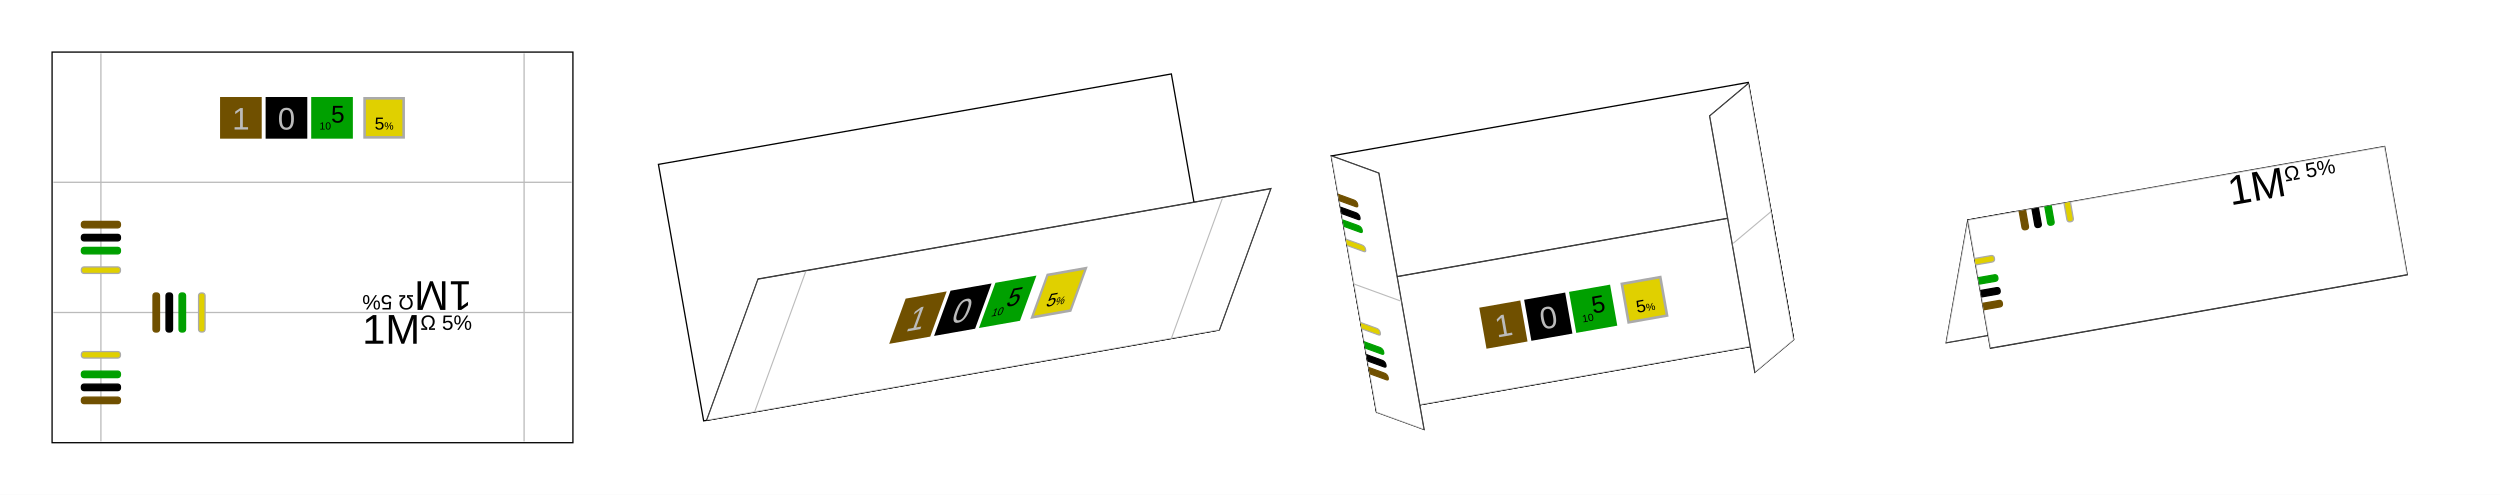
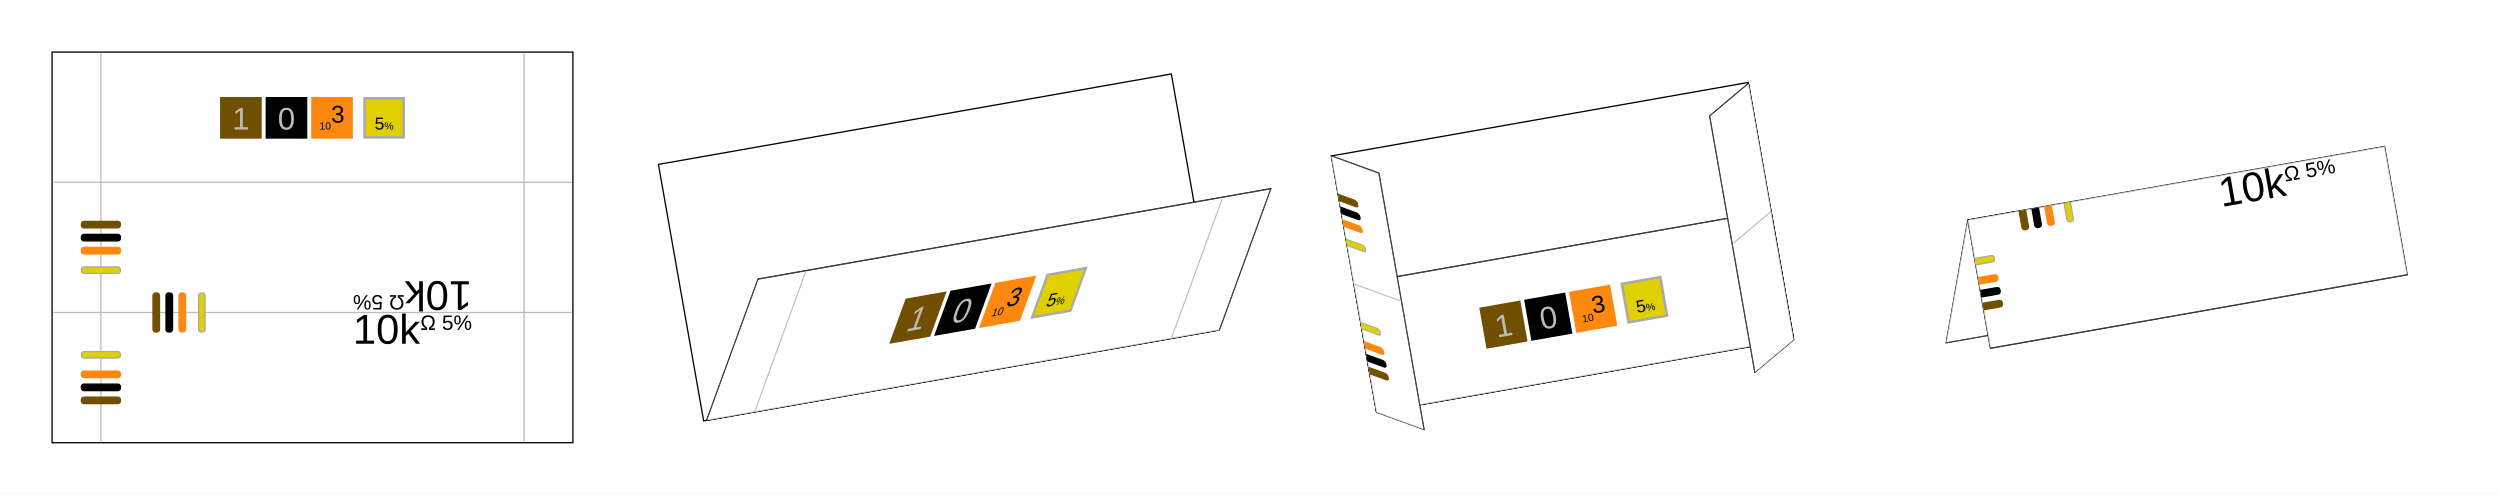
<svg xmlns="http://www.w3.org/2000/svg" xmlns:xlink="http://www.w3.org/1999/xlink" version="1.1" width="480" height="95">
  <defs>
    <style>
            text {
                font-family: Arial, sans-serif;
            }
            symbol {
                overflow: visible;
            }
            .background {
                fill: #FFF;
                stroke: none;
            }
            .cut {
                fill: none;
                stroke: #000;
                stroke-width: 1;
            }
            .fold {
                fill: none;
                stroke: #BBB;
                stroke-width: 1;
            }
            .bar {
                stroke: none;
                stroke-width: 1;
            }
            rect.Bk { fill: #000000; stroke: #000000; }
            rect.Bn { fill: #705000; stroke: #705000; }
            rect.Rd { fill: #E54444; stroke: #E54444; }
            rect.Og { fill: #FC8810; stroke: #FC8810; }
            rect.Yw { fill: #EEEE00; stroke: #EEEE00; }
            rect.Gn { fill: #00A000; stroke: #00A000; }
            rect.Bl { fill: #0000FF; stroke: #0000FF; }
            rect.Vt { fill: #C050DD; stroke: #C050DD; }
            rect.Gy { fill: #AAAAAA; stroke: #AAAAAA; }
            rect.Wt { fill: #FFFFFF; stroke: #AAAAAA; }
            rect.Gd { fill: #E0D000; stroke: #AAAAAA; }
            rect.Sr { fill: #DDDDDD; stroke: #AAAAAA; }
            symbol.box rect { stroke-width: 2; }
            symbol.box text { text-anchor: middle; }
            symbol.box.Bk text { fill: #BBBBBB; stroke: none; }
            symbol.box.Bn text { fill: #BBBBBB; stroke: none; }
            symbol.box.Bl text { fill: #BBBBBB; stroke: none; }
            symbol.box.multiplier tspan { baseline-shift: 4pt; }
            text.leaf1 { text-anchor: begin; }
            text.leaf2 { text-anchor: end; }
            .envelope text tspan { baseline-shift: 8pt; }
            rect.paper {
                fill: #FFF;
                stroke: #000;
                stroke-width: 0.25;
            }
        </style>
    <symbol id="hbar-Sr">
      <rect class="bar Sr" x="0" y="0" width="30" height="5" rx="2" ry="2" />
    </symbol>
    <symbol id="hbar-Gd">
      <rect class="bar Gd" x="0" y="0" width="30" height="5" rx="2" ry="2" />
    </symbol>
    <symbol id="hbar-Bk">
      <rect class="bar Bk" x="0" y="0" width="30" height="5" rx="2" ry="2" />
    </symbol>
    <symbol id="hbar-Bn">
      <rect class="bar Bn" x="0" y="0" width="30" height="5" rx="2" ry="2" />
    </symbol>
    <symbol id="hbar-Rd">
      <rect class="bar Rd" x="0" y="0" width="30" height="5" rx="2" ry="2" />
    </symbol>
    <symbol id="hbar-Og">
      <rect class="bar Og" x="0" y="0" width="30" height="5" rx="2" ry="2" />
    </symbol>
    <symbol id="hbar-Yw">
      <rect class="bar Yw" x="0" y="0" width="30" height="5" rx="2" ry="2" />
    </symbol>
    <symbol id="hbar-Gn">
      <rect class="bar Gn" x="0" y="0" width="30" height="5" rx="2" ry="2" />
    </symbol>
    <symbol id="hbar-Bl">
      <rect class="bar Bl" x="0" y="0" width="30" height="5" rx="2" ry="2" />
    </symbol>
    <symbol id="hbar-Vt">
      <rect class="bar Vt" x="0" y="0" width="30" height="5" rx="2" ry="2" />
    </symbol>
    <symbol id="hbar-Gy">
      <rect class="bar Gy" x="0" y="0" width="30" height="5" rx="2" ry="2" />
    </symbol>
    <symbol id="hbar-Wt">
      <rect class="bar Wt" x="0" y="0" width="30" height="5" rx="2" ry="2" />
    </symbol>
    <symbol id="vbar-Sr">
      <rect class="bar Sr" x="0" y="0" width="5" height="30" rx="2" ry="2" />
    </symbol>
    <symbol id="vbar-Gd">
      <rect class="bar Gd" x="0" y="0" width="5" height="30" rx="2" ry="2" />
    </symbol>
    <symbol id="vbar-Bk">
      <rect class="bar Bk" x="0" y="0" width="5" height="30" rx="2" ry="2" />
    </symbol>
    <symbol id="vbar-Bn">
      <rect class="bar Bn" x="0" y="0" width="5" height="30" rx="2" ry="2" />
    </symbol>
    <symbol id="vbar-Rd">
      <rect class="bar Rd" x="0" y="0" width="5" height="30" rx="2" ry="2" />
    </symbol>
    <symbol id="vbar-Og">
      <rect class="bar Og" x="0" y="0" width="5" height="30" rx="2" ry="2" />
    </symbol>
    <symbol id="vbar-Yw">
      <rect class="bar Yw" x="0" y="0" width="5" height="30" rx="2" ry="2" />
    </symbol>
    <symbol id="vbar-Gn">
      <rect class="bar Gn" x="0" y="0" width="5" height="30" rx="2" ry="2" />
    </symbol>
    <symbol id="vbar-Bl">
      <rect class="bar Bl" x="0" y="0" width="5" height="30" rx="2" ry="2" />
    </symbol>
    <symbol id="vbar-Vt">
      <rect class="bar Vt" x="0" y="0" width="5" height="30" rx="2" ry="2" />
    </symbol>
    <symbol id="vbar-Gy">
      <rect class="bar Gy" x="0" y="0" width="5" height="30" rx="2" ry="2" />
    </symbol>
    <symbol id="vbar-Wt">
      <rect class="bar Wt" x="0" y="0" width="5" height="30" rx="2" ry="2" />
    </symbol>
    <symbol id="box-digit-Bk" class="box digit Bk">
      <rect class="Bk" x="0" y="0" width="30" height="30" />
      <text x="15" y="24" font-size="18pt">0</text>
    </symbol>
    <symbol id="box-digit-Bn" class="box digit Bn">
      <rect class="Bn" x="0" y="0" width="30" height="30" />
      <text x="15" y="24" font-size="18pt">1</text>
    </symbol>
    <symbol id="box-digit-Rd" class="box digit Rd">
      <rect class="Rd" x="0" y="0" width="30" height="30" />
      <text x="15" y="24" font-size="18pt">2</text>
    </symbol>
    <symbol id="box-digit-Og" class="box digit Og">
      <rect class="Og" x="0" y="0" width="30" height="30" />
      <text x="15" y="24" font-size="18pt">3</text>
    </symbol>
    <symbol id="box-digit-Yw" class="box digit Yw">
      <rect class="Yw" x="0" y="0" width="30" height="30" />
      <text x="15" y="24" font-size="18pt">4</text>
    </symbol>
    <symbol id="box-digit-Gn" class="box digit Gn">
      <rect class="Gn" x="0" y="0" width="30" height="30" />
      <text x="15" y="24" font-size="18pt">5</text>
    </symbol>
    <symbol id="box-digit-Bl" class="box digit Bl">
      <rect class="Bl" x="0" y="0" width="30" height="30" />
      <text x="15" y="24" font-size="18pt">6</text>
    </symbol>
    <symbol id="box-digit-Vt" class="box digit Vt">
      <rect class="Vt" x="0" y="0" width="30" height="30" />
      <text x="15" y="24" font-size="18pt">7</text>
    </symbol>
    <symbol id="box-digit-Gy" class="box digit Gy">
      <rect class="Gy" x="0" y="0" width="30" height="30" />
      <text x="15" y="24" font-size="18pt">8</text>
    </symbol>
    <symbol id="box-digit-Wt" class="box digit Wt">
      <rect class="Wt" x="0" y="0" width="30" height="30" />
      <text x="15" y="24" font-size="18pt">9</text>
    </symbol>
    <symbol id="box-multiplier-Sr" class="box multiplier Sr">
      <rect class="Sr" x="0" y="0" width="30" height="30" />
      <text x="15" y="24" font-size="6pt">10<tspan font-size="14pt">-2</tspan>
      </text>
    </symbol>
    <symbol id="box-multiplier-Gd" class="box multiplier Gd">
      <rect class="Gd" x="0" y="0" width="30" height="30" />
      <text x="15" y="24" font-size="6pt">10<tspan font-size="14pt">-1</tspan>
      </text>
    </symbol>
    <symbol id="box-multiplier-Bk" class="box multiplier Bk">
      <rect class="Bk" x="0" y="0" width="30" height="30" />
      <text x="15" y="24" font-size="6pt">10<tspan font-size="14pt">0</tspan>
      </text>
    </symbol>
    <symbol id="box-multiplier-Bn" class="box multiplier Bn">
      <rect class="Bn" x="0" y="0" width="30" height="30" />
      <text x="15" y="24" font-size="6pt">10<tspan font-size="14pt">1</tspan>
      </text>
    </symbol>
    <symbol id="box-multiplier-Rd" class="box multiplier Rd">
      <rect class="Rd" x="0" y="0" width="30" height="30" />
      <text x="15" y="24" font-size="6pt">10<tspan font-size="14pt">2</tspan>
      </text>
    </symbol>
    <symbol id="box-multiplier-Og" class="box multiplier Og">
      <rect class="Og" x="0" y="0" width="30" height="30" />
      <text x="15" y="24" font-size="6pt">10<tspan font-size="14pt">3</tspan>
      </text>
    </symbol>
    <symbol id="box-multiplier-Yw" class="box multiplier Yw">
      <rect class="Yw" x="0" y="0" width="30" height="30" />
      <text x="15" y="24" font-size="6pt">10<tspan font-size="14pt">4</tspan>
      </text>
    </symbol>
    <symbol id="box-multiplier-Gn" class="box multiplier Gn">
      <rect class="Gn" x="0" y="0" width="30" height="30" />
      <text x="15" y="24" font-size="6pt">10<tspan font-size="14pt">5</tspan>
      </text>
    </symbol>
    <symbol id="box-multiplier-Bl" class="box multiplier Bl">
      <rect class="Bl" x="0" y="0" width="30" height="30" />
      <text x="15" y="24" font-size="6pt">10<tspan font-size="14pt">6</tspan>
      </text>
    </symbol>
    <symbol id="box-multiplier-Vt" class="box multiplier Vt">
      <rect class="Vt" x="0" y="0" width="30" height="30" />
      <text x="15" y="24" font-size="6pt">10<tspan font-size="14pt">7</tspan>
      </text>
    </symbol>
    <symbol id="box-multiplier-Gy" class="box multiplier Gy">
      <rect class="Gy" x="0" y="0" width="30" height="30" />
      <text x="15" y="24" font-size="6pt">10<tspan font-size="14pt">8</tspan>
      </text>
    </symbol>
    <symbol id="box-multiplier-Wt" class="box multiplier Wt">
      <rect class="Wt" x="0" y="0" width="30" height="30" />
      <text x="15" y="24" font-size="6pt">10<tspan font-size="14pt">9</tspan>
      </text>
    </symbol>
    <symbol id="box-tolerance-Sr" class="box tolerance Sr">
      <rect class="Sr" x="0" y="0" width="30" height="30" />
      <text x="15" y="24" font-size="10pt">10<tspan font-size="6pt">%</tspan>
      </text>
    </symbol>
    <symbol id="box-tolerance-Gd" class="box tolerance Gd">
      <rect class="Gd" x="0" y="0" width="30" height="30" />
      <text x="15" y="24" font-size="10pt">5<tspan font-size="6pt">%</tspan>
      </text>
    </symbol>
    <symbol id="box-tolerance-Bn" class="box tolerance Bn">
      <rect class="Bn" x="0" y="0" width="30" height="30" />
      <text x="15" y="24" font-size="10pt">1<tspan font-size="6pt">%</tspan>
      </text>
    </symbol>
    <symbol id="box-tolerance-Rd" class="box tolerance Rd">
      <rect class="Rd" x="0" y="0" width="30" height="30" />
      <text x="15" y="24" font-size="10pt">2<tspan font-size="6pt">%</tspan>
      </text>
    </symbol>
    <symbol id="box-tolerance-Gn" class="box tolerance Gn">
      <rect class="Gn" x="0" y="0" width="30" height="30" />
      <text x="15" y="24" font-size="10pt">½<tspan font-size="6pt">%</tspan>
      </text>
    </symbol>
    <symbol id="box-tolerance-Bl" class="box tolerance Bl">
      <rect class="Bl" x="0" y="0" width="30" height="30" />
      <text x="15" y="24" font-size="10pt">¼<tspan font-size="6pt">%</tspan>
      </text>
    </symbol>
    <symbol id="envelope">
      <rect class="paper" x="0" y="0" width="100" height="75" />
      <svg width="100" height="75" viewBox="0 0 400 300">
        <line class="fold" x1="37.5" x2="37.5" y1="1" y2="299" />
        <line class="fold" x1="362.5" x2="362.5" y1="1" y2="299" />
        <line class="fold" x1="1" x2="399" y1="100" y2="100" />
        <line class="fold" x1="1" x2="399" y1="200" y2="200" />
        <g class="envelope">
-           <text class="leaf1" x="322.5" y="200" font-size="24pt" transform="rotate(180 322.5,188)">1M<tspan font-size="12pt">Ω 5%</tspan>
+           <text class="leaf1" x="322.5" y="200" font-size="24pt" transform="rotate(180 322.5,188)">10k<tspan font-size="12pt">Ω 5%</tspan>
          </text>
-           <text class="leaf2" x="322.5" y="224" font-size="24pt">1M<tspan font-size="12pt">Ω 5%</tspan>
+           <text class="leaf2" x="322.5" y="224" font-size="24pt">10k<tspan font-size="12pt">Ω 5%</tspan>
          </text>
          <use x="77.5" y="185" xlink:href="#vbar-Bn" />
          <use x="22.5" y="130" xlink:href="#hbar-Bn" />
          <use x="22.5" y="265" xlink:href="#hbar-Bn" />
          <use x="130" y="35.5" xlink:href="#box-digit-Bn" />
          <use x="87.5" y="185" xlink:href="#vbar-Bk" />
          <use x="22.5" y="140" xlink:href="#hbar-Bk" />
          <use x="22.5" y="255" xlink:href="#hbar-Bk" />
          <use x="165" y="35.5" xlink:href="#box-digit-Bk" />
-           <use x="97.5" y="185" xlink:href="#vbar-Gn" />
-           <use x="22.5" y="150" xlink:href="#hbar-Gn" />
-           <use x="22.5" y="245" xlink:href="#hbar-Gn" />
-           <use x="200" y="35.5" xlink:href="#box-multiplier-Gn" />
+           <use x="97.5" y="185" xlink:href="#vbar-Og" />
+           <use x="22.5" y="150" xlink:href="#hbar-Og" />
+           <use x="22.5" y="245" xlink:href="#hbar-Og" />
+           <use x="200" y="35.5" xlink:href="#box-multiplier-Og" />
          <use x="112.5" y="185" xlink:href="#vbar-Gd" />
          <use x="22.5" y="165" xlink:href="#hbar-Gd" />
          <use x="22.5" y="230" xlink:href="#hbar-Gd" />
          <use x="240" y="35.5" xlink:href="#box-tolerance-Gd" />
        </g>
      </svg>
    </symbol>
    <symbol id="envelope-leaf0">
      <clipPath id="envelope-clip-leaf0">
        <rect x="9.375" y="0" width="81.25" height="25" />
      </clipPath>
      <rect class="paper" x="0" y="0" width="81.25" height="25" />
      <use x="0" y="0" transform="translate(-9.375 0)" clip-path="url(#envelope-clip-leaf0)" xlink:href="#envelope" />
    </symbol>
    <symbol id="envelope-leaf0-full">
      <clipPath id="envelope-clip-leaf0-full">
        <rect x="0" y="0" width="100" height="25" />
      </clipPath>
      <rect class="paper" x="0" y="0" width="100" height="25" />
      <use x="0" y="0" clip-path="url(#envelope-clip-leaf0-full)" xlink:href="#envelope" />
    </symbol>
    <symbol id="envelope-leaf2">
      <clipPath id="envelope-clip-leaf2">
        <rect x="9.375" y="50" width="81.25" height="25" />
      </clipPath>
      <rect class="paper" x="0" y="0" width="81.25" height="25" />
      <use x="0" y="0" transform="translate(-9.375 -50)" clip-path="url(#envelope-clip-leaf2)" xlink:href="#envelope" />
    </symbol>
    <symbol id="envelope-bside-leaf12">
      <rect class="paper" x="0" y="0" width="81.25" height="50" />
    </symbol>
    <symbol id="envelope-bside-leaf12-full">
      <rect class="paper" x="0" y="0" width="100" height="50" />
    </symbol>
    <symbol id="envelope-rfold2">
      <clipPath id="envelope-clip-rfold2">
        <rect x="90.625" y="50" width="9.375" height="25" />
      </clipPath>
      <rect class="paper" x="0" y="0" width="9.375" height="25" />
      <use x="0" y="0" transform="translate(-90.625 -50)" clip-path="url(#envelope-clip-rfold2)" xlink:href="#envelope" />
    </symbol>
    <symbol id="envelope-lfold12">
      <clipPath id="envelope-clip-lfold12">
        <rect x="0" y="25" width="9.375" height="50" />
      </clipPath>
      <rect class="paper" x="0" y="0" width="9.375" height="50" />
      <line class="fold" x1="0" x2="9.375" y1="25" y2="25" />
      <use x="0" y="0" transform="translate(0 -25)" clip-path="url(#envelope-clip-lfold12)" xlink:href="#envelope" />
    </symbol>
    <symbol id="envelope-rfold12">
      <clipPath id="envelope-clip-rfold12">
        <rect x="90.625" y="25" width="9.375" height="50" />
      </clipPath>
      <rect class="paper" x="0" y="0" width="9.375" height="50" />
      <line class="fold" x1="0" x2="9.375" y1="25" y2="25" />
      <use x="0" y="0" transform="translate(-90.625 -25)" clip-path="url(#envelope-clip-rfold12)" xlink:href="#envelope" />
    </symbol>
  </defs>
  <rect class="background" x="0" y="0" width="480" height="95" />
  <use x="10" y="10" xlink:href="#envelope" />
  <g id="instructions-step1" x="130" y="10" transform="rotate(-10 180,47.5)">
    <use x="0" y="0" transform="                 translate(130 22.5)             " xlink:href="#envelope-bside-leaf12-full" />
    <use x="0" y="0" transform="                 translate(145 47.5)                 skewX(-30)             " xlink:href="#envelope-leaf0-full" />
  </g>
  <g id="instructions-step2" transform="rotate(-10 300,47.5)">
    <use x="0" y="0" transform="                 translate(259.375 22.5)             " xlink:href="#envelope-bside-leaf12" />
    <use x="0" y="0" transform="                 translate(259.375 47.5)             " xlink:href="#envelope-leaf0" />
    <use x="0" y="0" transform="                 translate(259.375 22.5)                 rotate(180 4.6875,25)                 skewY(30)                 scale(0.9 1)                 translate(1.1 -5.4)             " xlink:href="#envelope-lfold12" />
    <use x="0" y="0" transform="                 translate(332.25 27.5)                 rotate(180 4.6875,25)                 skewY(-30)                 scale(0.9 1)                 translate(1.1 5.4)             " xlink:href="#envelope-rfold12" />
  </g>
  <g id="instructions-step3" transform="rotate(-10 420,47.5)">
    <use x="0" y="0" transform="                 translate(379.375 35)                 skewX(-20)                 scale(1 0.9)             " xlink:href="#envelope-rfold2" />
    <use x="0" y="0" transform="                 translate(379.375 35)             " xlink:href="#envelope-leaf2" />
  </g>
</svg>
